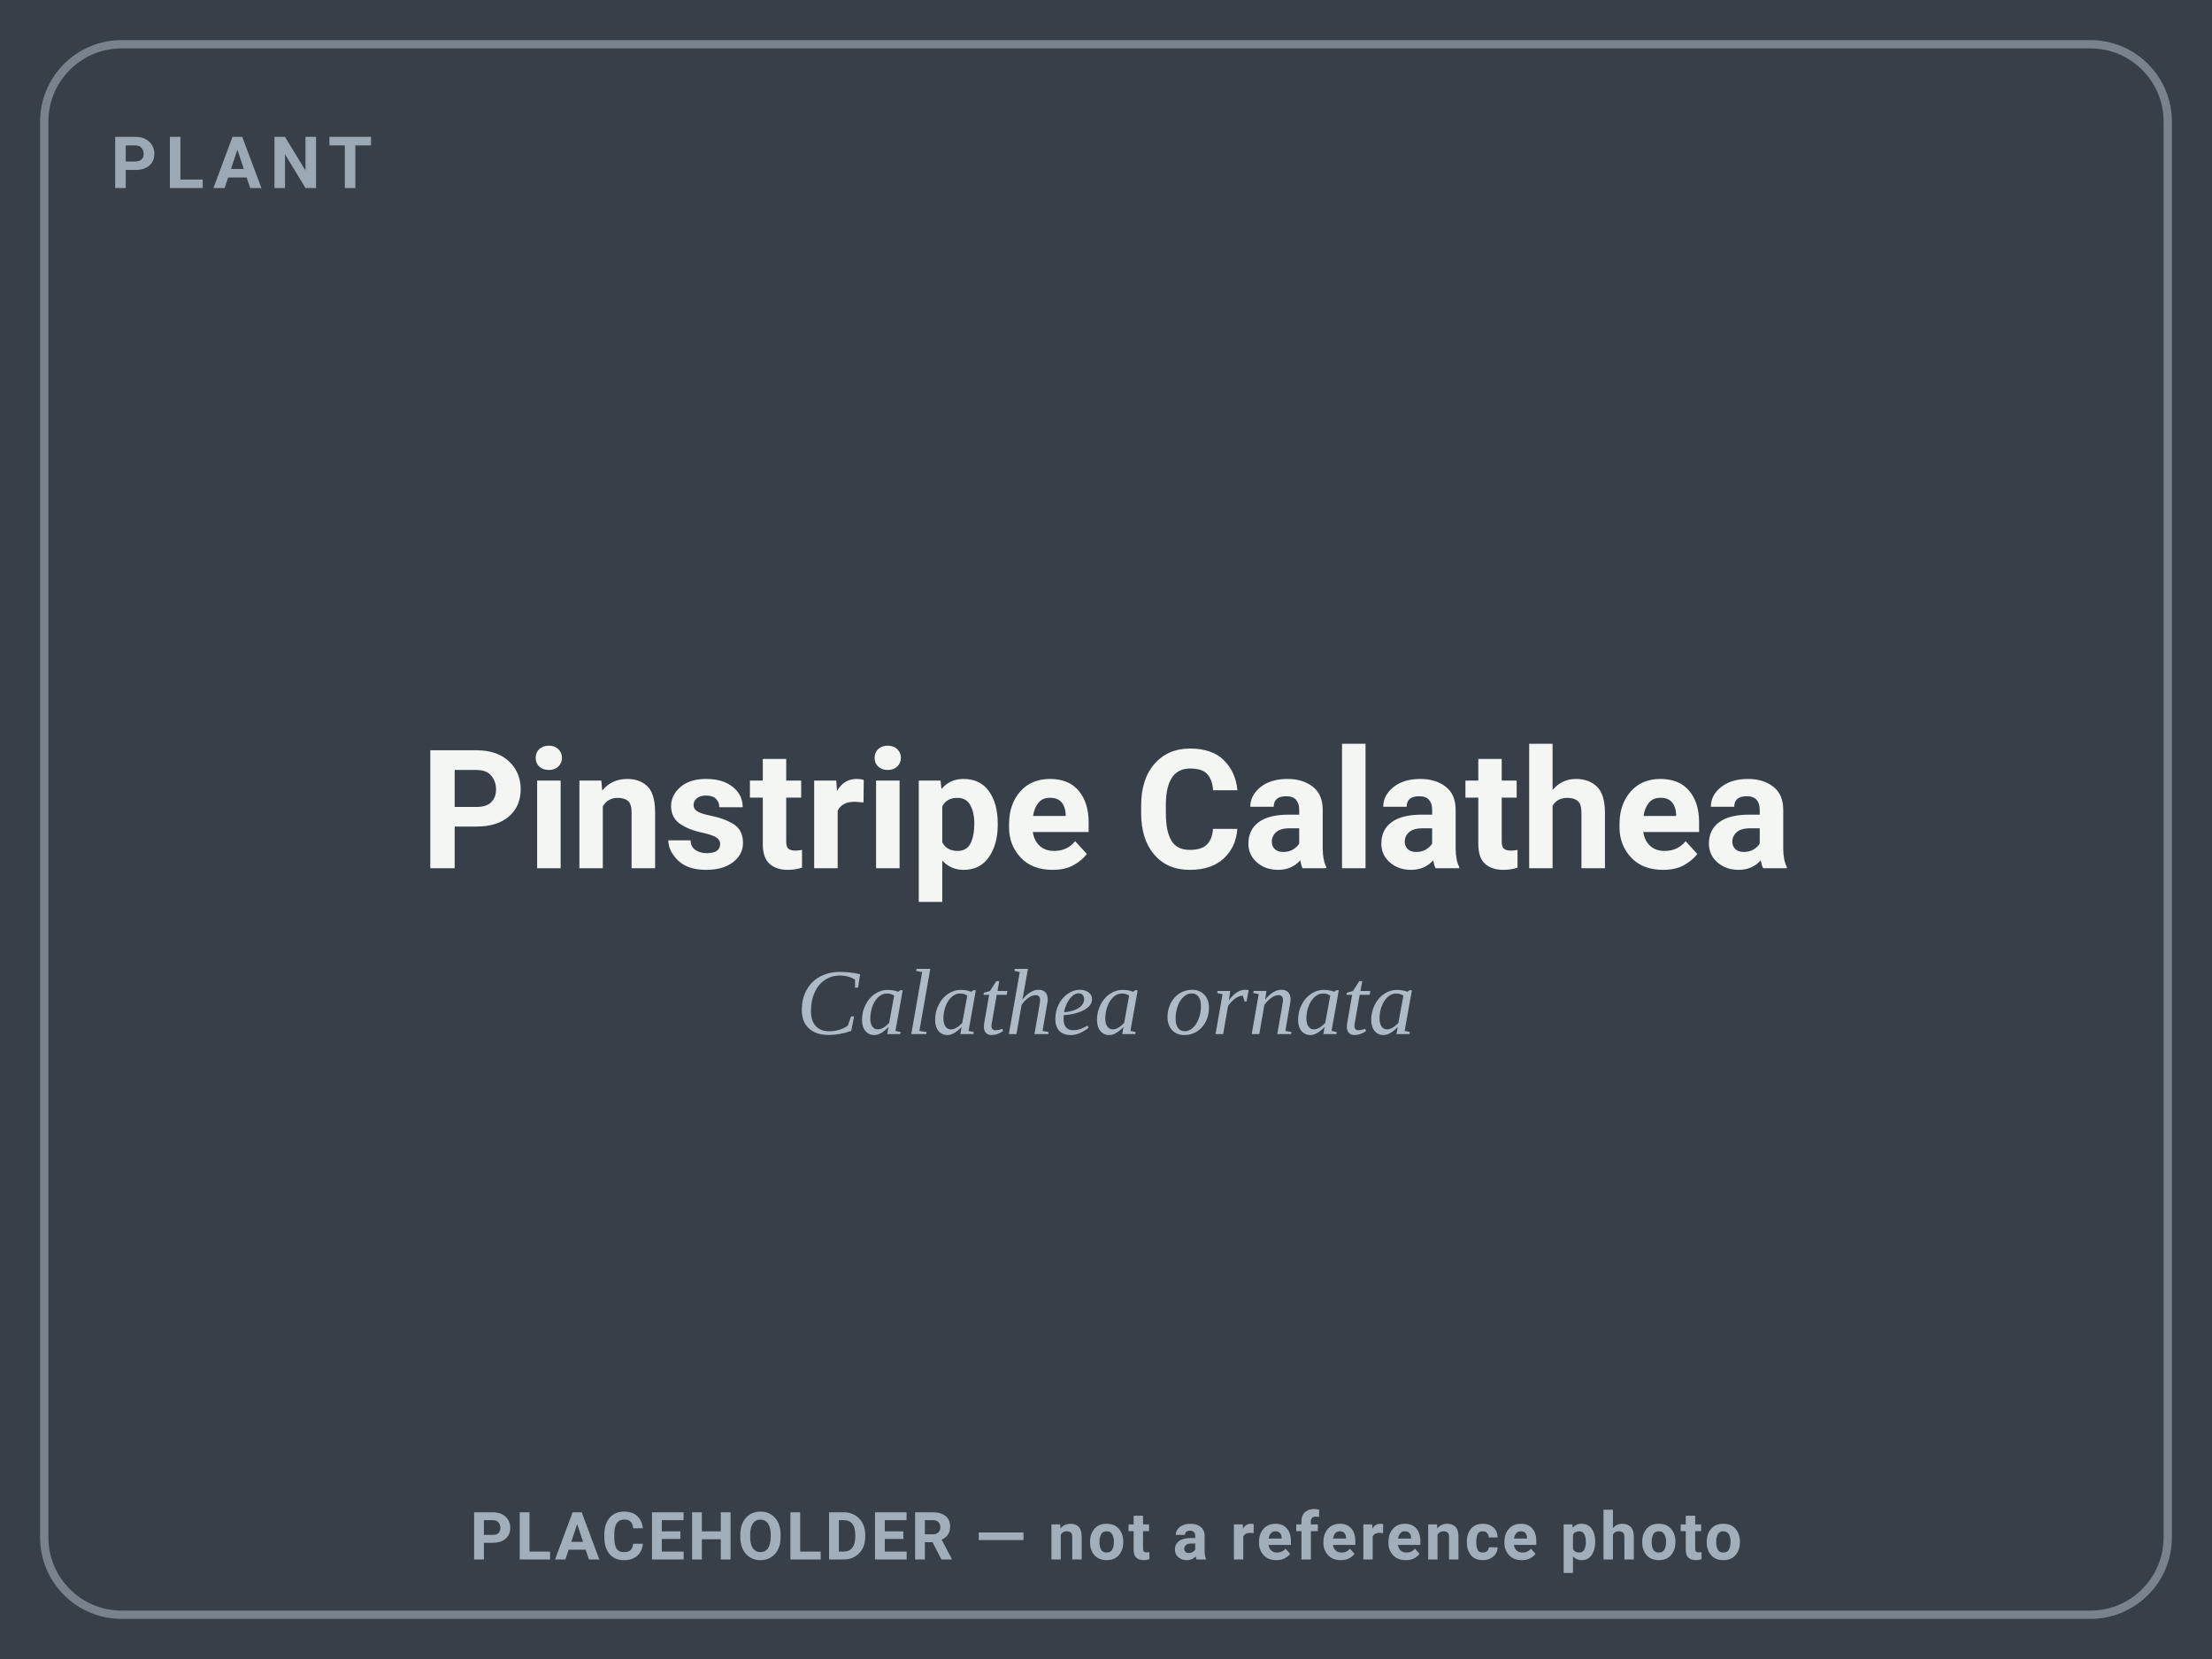
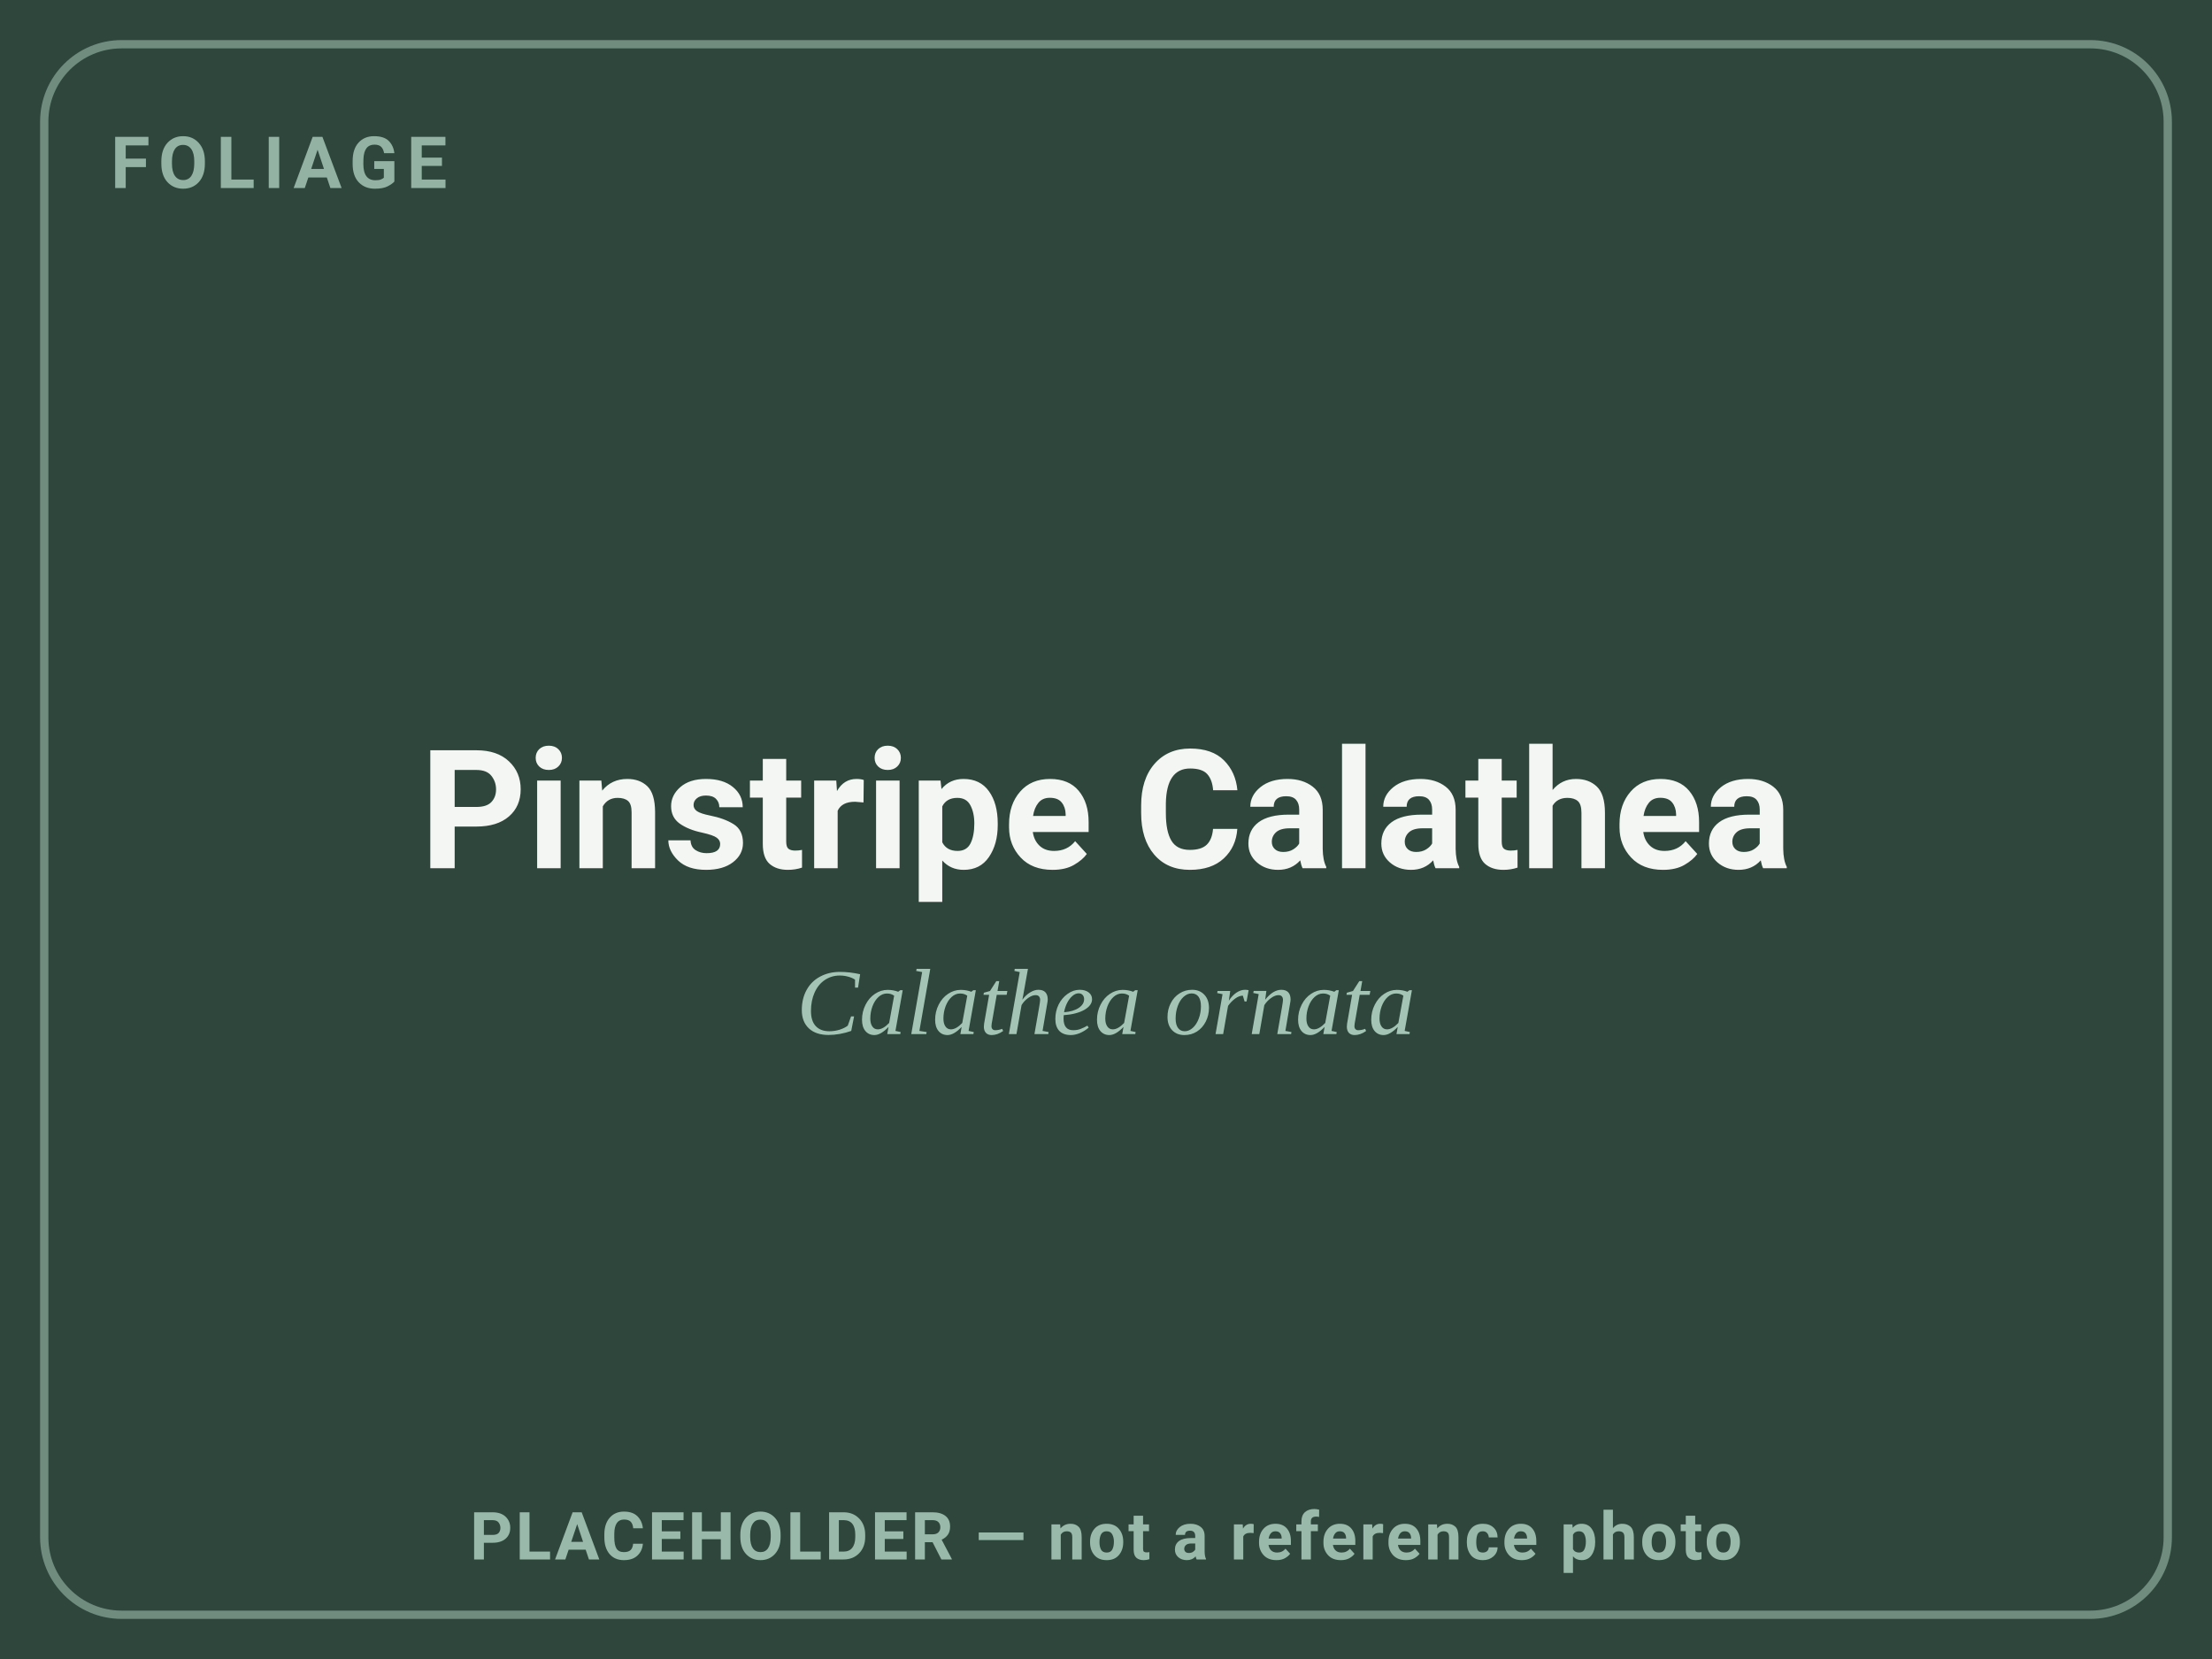
<svg xmlns="http://www.w3.org/2000/svg" viewBox="0 0 400 300" role="img" aria-label="Stylized placeholder for Pinstripe Calathea — not a reference photo">
-   <rect width="400" height="300" fill="#374049" />
-   <rect x="8" y="8" width="384" height="284" rx="14" fill="none" stroke="#aebac6" stroke-width="1.5" opacity="0.55" />
-   <text x="20" y="34" font-family="-apple-system, Segoe UI, Roboto, sans-serif" font-size="13" font-weight="600" letter-spacing="1.5" fill="#aebac6" opacity="0.85">PLANT</text>
+   <rect width="400" height="300" fill="#2e463c" />
+   <rect x="8" y="8" width="384" height="284" rx="14" fill="none" stroke="#a4c5b6" stroke-width="1.5" opacity="0.55" />
+   <text x="20" y="34" font-family="-apple-system, Segoe UI, Roboto, sans-serif" font-size="13" font-weight="600" letter-spacing="1.5" fill="#a4c5b6" opacity="0.85">FOLIAGE</text>
  <text x="200" text-anchor="middle" font-family="-apple-system, Segoe UI, Roboto, sans-serif" font-size="30" font-weight="700" fill="#f4f6f4">
    <tspan x="200" y="157">Pinstripe Calathea</tspan>
  </text>
-   <text x="200" y="187" text-anchor="middle" font-family="Georgia, Times New Roman, serif" font-style="italic" font-size="17" fill="#aebac6">Calathea ornata</text>
-   <text x="200" y="282" text-anchor="middle" font-family="-apple-system, Segoe UI, Roboto, sans-serif" font-size="12" font-weight="600" letter-spacing="0.5" fill="#aebac6" opacity="0.9">PLACEHOLDER — not a reference photo</text>
+   <text x="200" y="187" text-anchor="middle" font-family="Georgia, Times New Roman, serif" font-style="italic" font-size="17" fill="#a4c5b6">Calathea ornata</text>
+   <text x="200" y="282" text-anchor="middle" font-family="-apple-system, Segoe UI, Roboto, sans-serif" font-size="12" font-weight="600" letter-spacing="0.5" fill="#a4c5b6" opacity="0.9">PLACEHOLDER — not a reference photo</text>
</svg>
